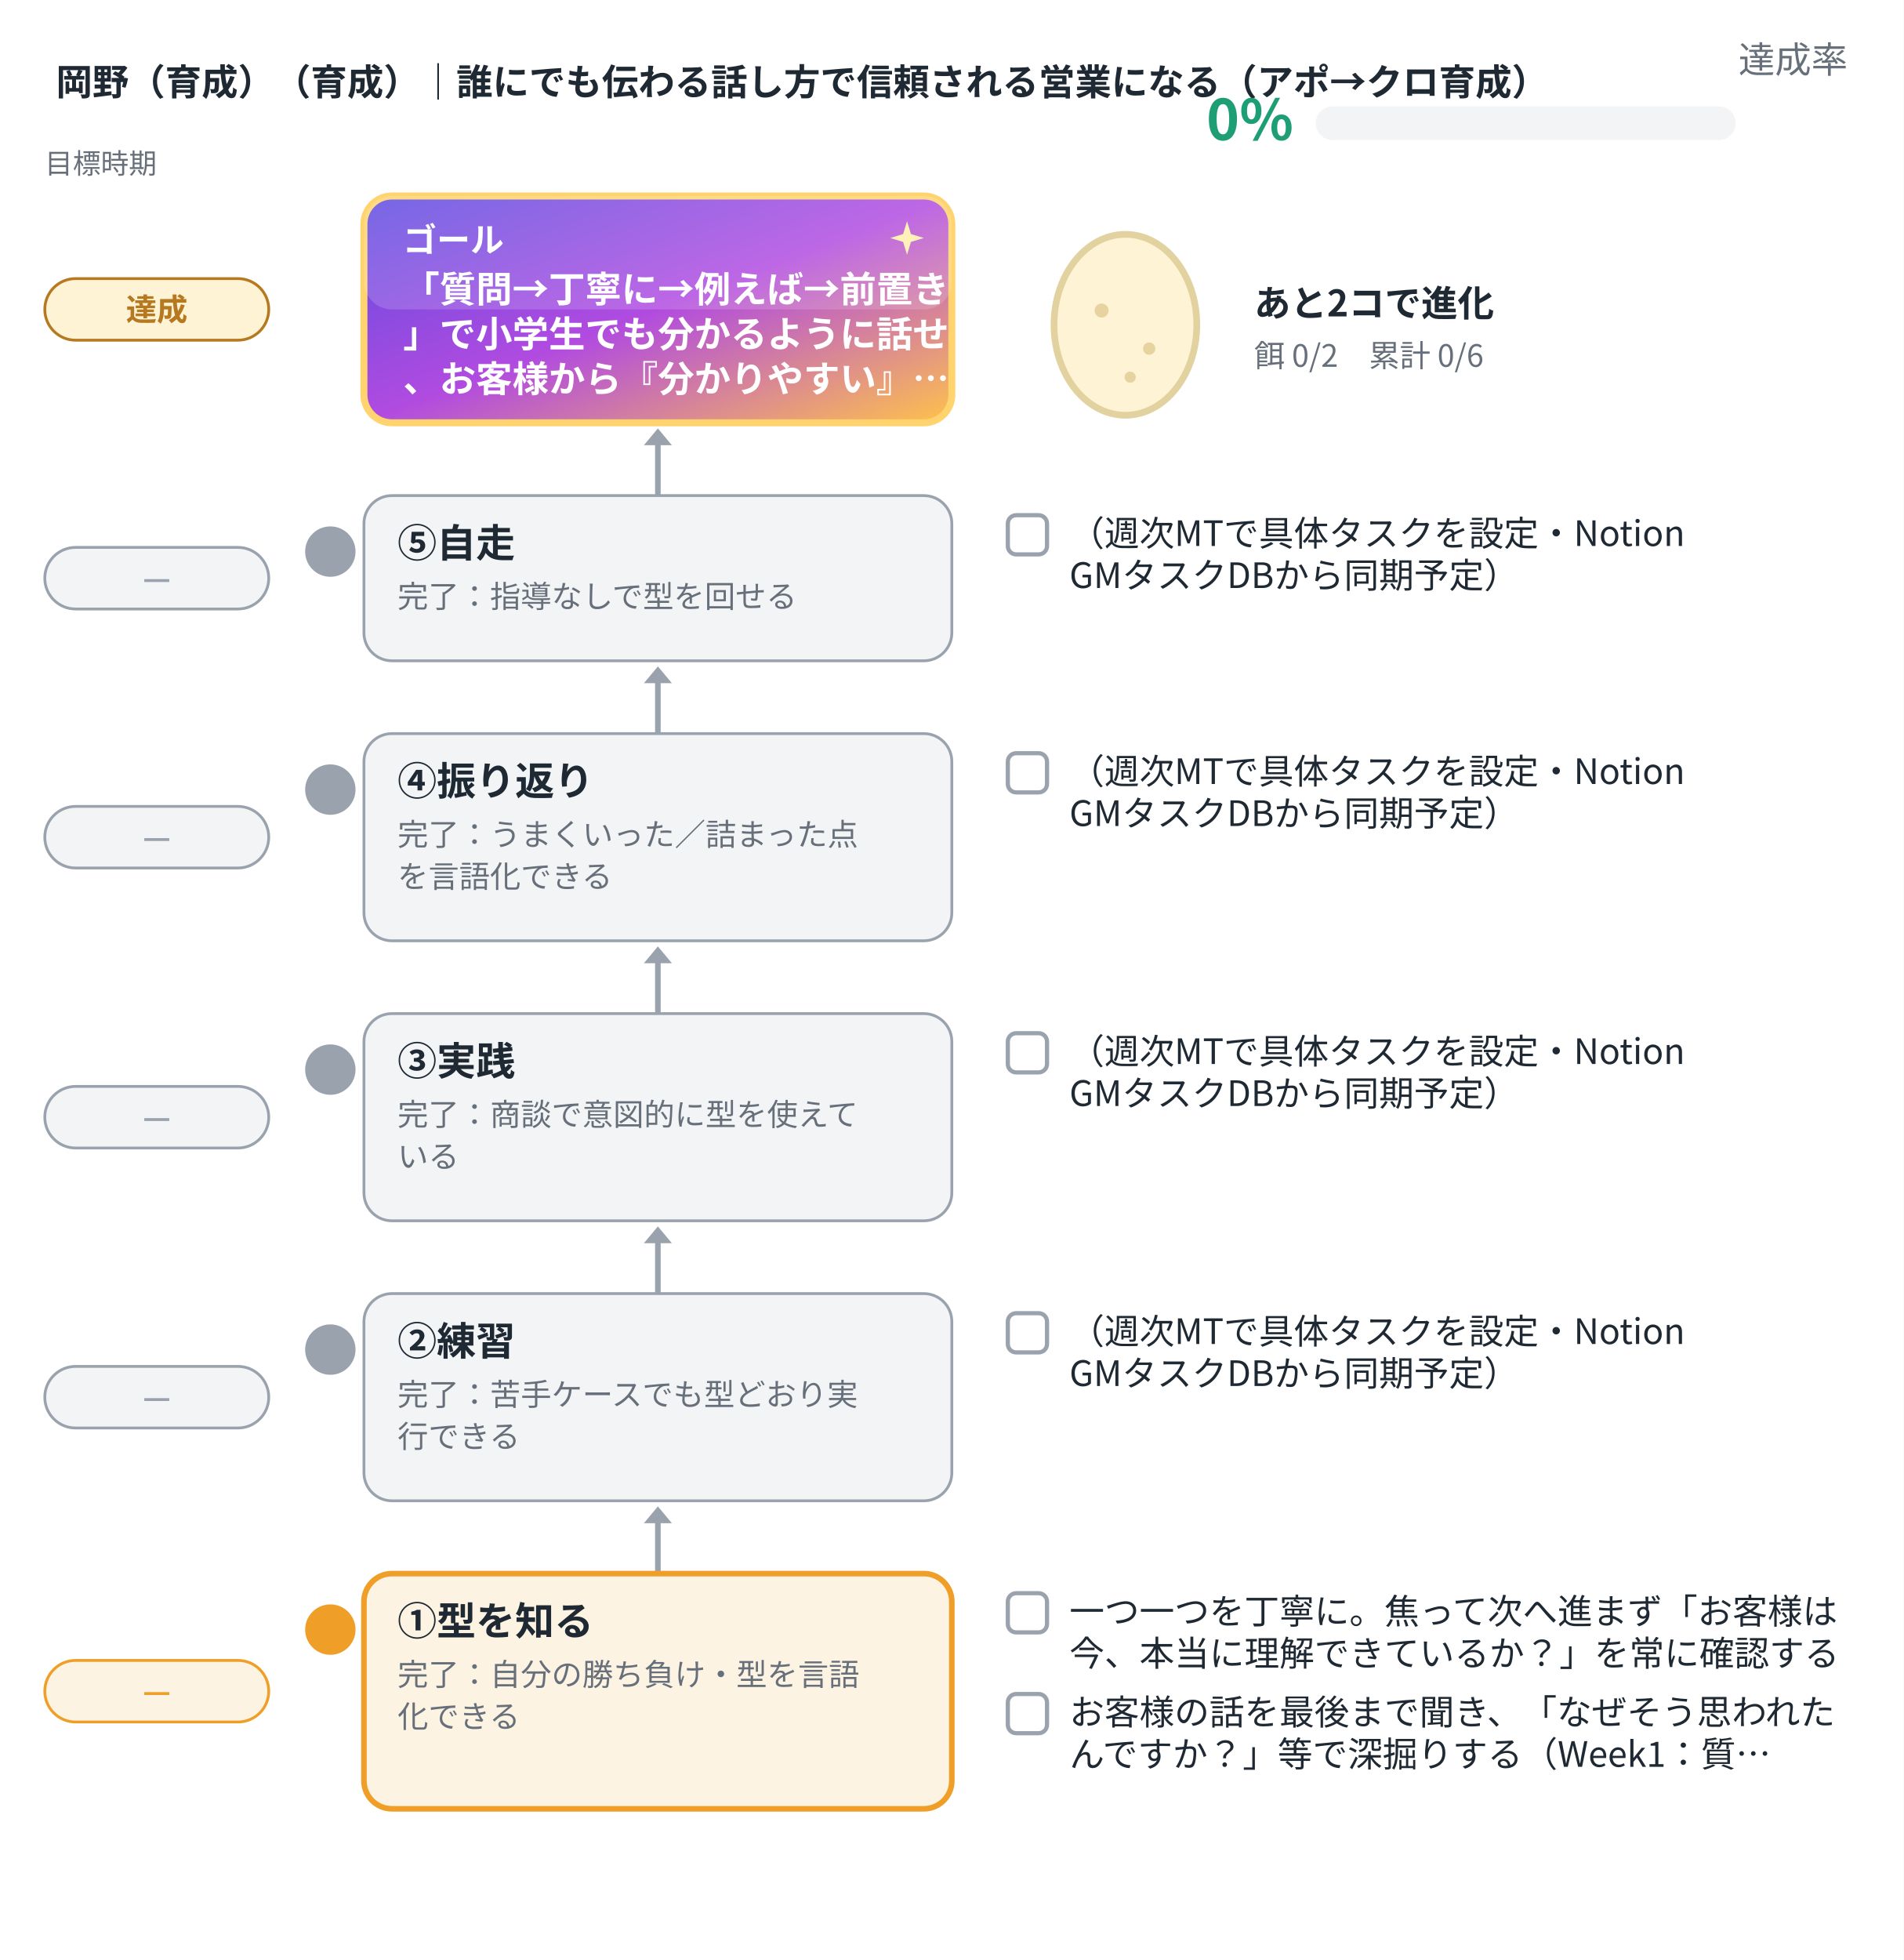
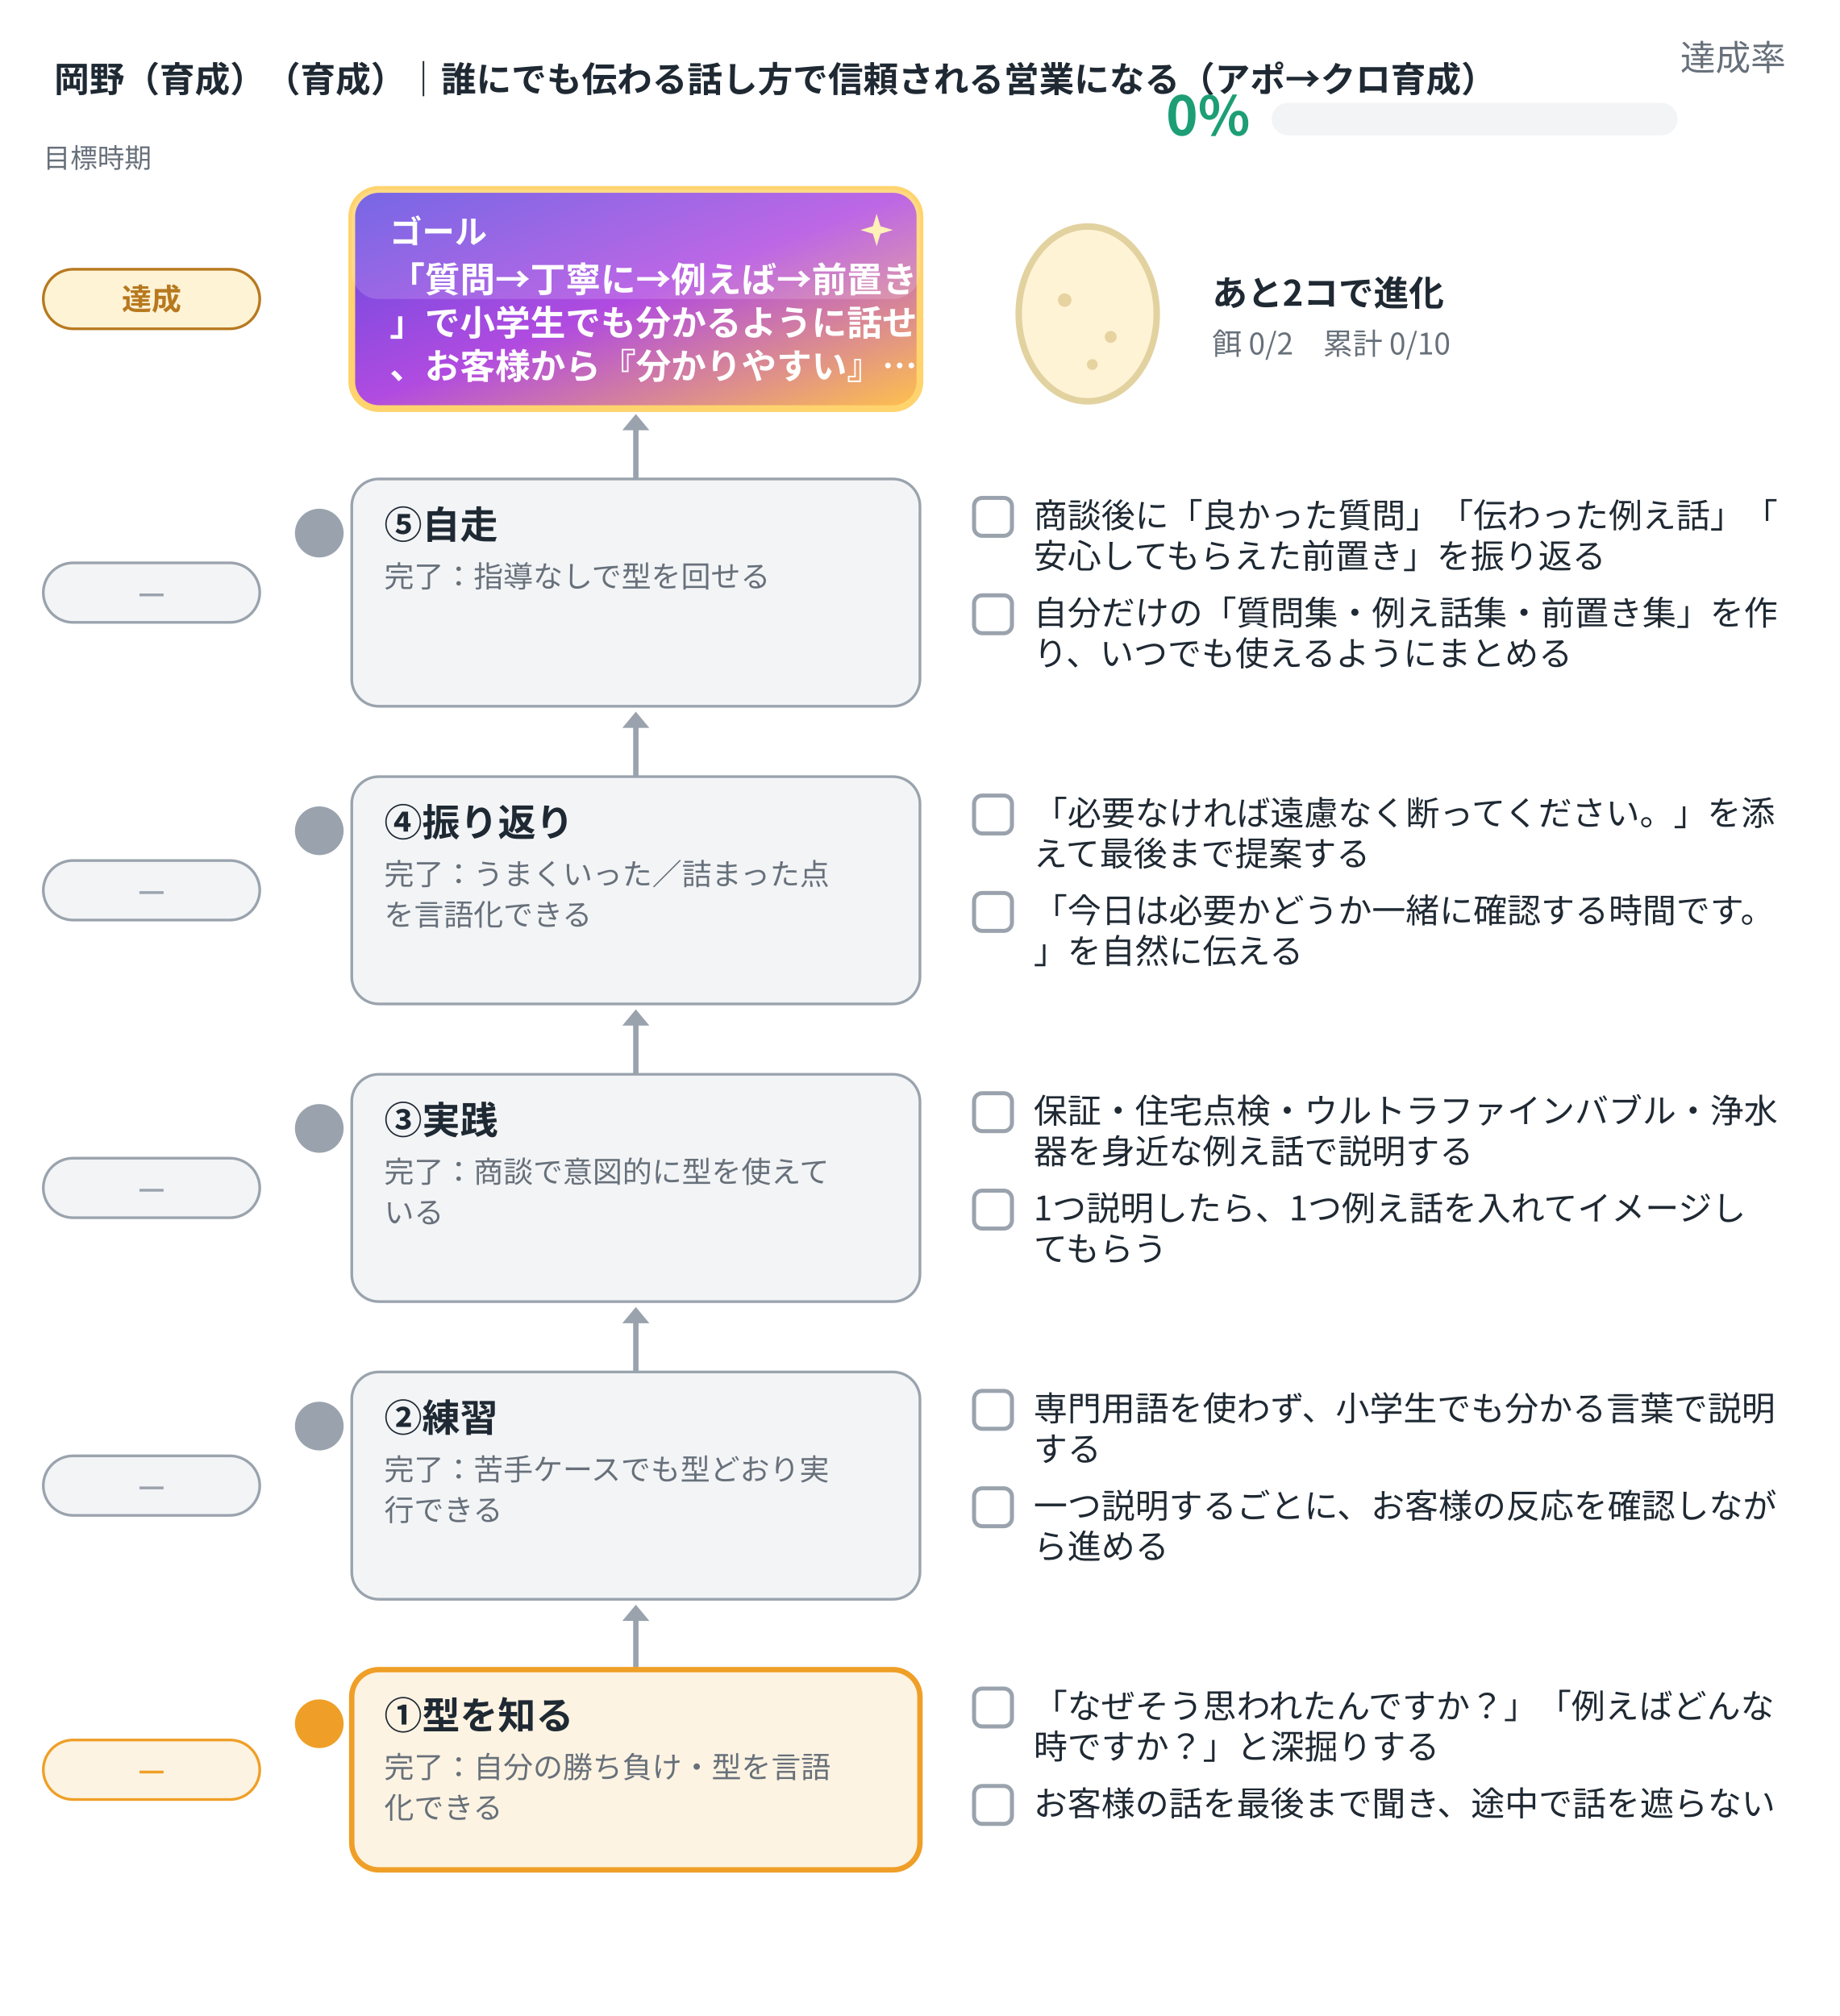
- <svg xmlns="http://www.w3.org/2000/svg" viewBox="0 0 680 700" font-family="Hiragino Sans, 'Noto Sans CJK JP', 'Yu Gothic', sans-serif" width="680" height="700">
+ <svg xmlns="http://www.w3.org/2000/svg" viewBox="0 0 680 745" font-family="Hiragino Sans, 'Noto Sans CJK JP', 'Yu Gothic', sans-serif" width="680" height="745">
  <defs>
    <linearGradient id="goalGrad" x1="0" y1="0" x2="1" y2="1">
      <stop offset="0" stop-color="#5B4BE0" />
      <stop offset="0.5" stop-color="#B14BE0" />
      <stop offset="1" stop-color="#FFC24B" />
    </linearGradient>
    <linearGradient id="phx" x1="0" y1="0" x2="0" y2="1">
      <stop offset="0" stop-color="#FFE259" />
      <stop offset="0.5" stop-color="#FF9A00" />
      <stop offset="1" stop-color="#FF3D00" />
    </linearGradient>
    <linearGradient id="phx2" x1="0" y1="0" x2="0" y2="1">
      <stop offset="0" stop-color="#FFF0A0" />
      <stop offset="1" stop-color="#FF7A00" />
    </linearGradient>
    <linearGradient id="hen" x1="0" y1="0" x2="1" y2="1">
      <stop offset="0" stop-color="#37C9B0" />
      <stop offset="0.6" stop-color="#3DA0E8" />
      <stop offset="1" stop-color="#7A5BE0" />
    </linearGradient>
    <linearGradient id="pcock" x1="0" y1="0" x2="0" y2="1">
      <stop offset="0" stop-color="#2BD0C0" />
      <stop offset="0.55" stop-color="#2E8FD0" />
      <stop offset="1" stop-color="#2E4BB0" />
    </linearGradient>
    <linearGradient id="gold" x1="0" y1="0" x2="0" y2="1">
      <stop offset="0" stop-color="#FFF0A8" />
      <stop offset="0.5" stop-color="#F2C230" />
      <stop offset="1" stop-color="#C8901A" />
    </linearGradient>
  </defs>
-   <rect x="0" y="0" width="680" height="700" fill="#FFFFFF" />
+   <rect x="0" y="0" width="680" height="745" fill="#FFFFFF" />
  <text x="20" y="34" font-size="13" font-weight="700" fill="#1F2933">岡野（育成）（育成）｜誰にでも伝わる話し方で信頼される営業になる（アポ→クロ育成）</text>
  <text x="660" y="26" text-anchor="end" font-size="13" fill="#67707A">達成率</text>
  <text x="462" y="50" text-anchor="end" font-size="20" font-weight="700" fill="#1D9E75">0%</text>
  <rect x="470" y="38" width="150" height="12" rx="6" fill="#F2F4F6" />
  <rect x="470" y="38" width="0" height="12" rx="6" fill="#1D9E75" />
  <rect x="130" y="70" width="210" height="81" rx="10" fill="url(#goalGrad)" stroke="#FFD36E" stroke-width="2.5" />
  <rect x="130" y="70" width="210" height="40.5" rx="10" fill="#FFFFFF" opacity="0.16" />
  <text x="144" y="90" font-size="12" font-weight="700" fill="#FFFFFF">ゴール</text>
  <polygon points="324.0,79.0 325.4,83.6 330.0,85.0 325.4,86.4 324.0,91.0 322.6,86.4 318.0,85.0 322.6,83.6" fill="#FFF1B8" />
  <text x="144" y="108" font-size="13" font-weight="600" fill="#FFFFFF">「質問→丁寧に→例えば→前置き</text>
  <text x="144" y="124" font-size="13" font-weight="600" fill="#FFFFFF">」で小学生でも分かるように話せ</text>
  <text x="144" y="140" font-size="13" font-weight="600" fill="#FFFFFF">、お客様から『分かりやすい』…</text>
  <rect x="16" y="99.5" width="80" height="22" rx="11" fill="#FFF3D6" stroke="#B7791F" stroke-width="1" />
  <text x="56.0" y="114.5" text-anchor="middle" font-size="11" font-weight="700" fill="#B7791F">達成</text>
  <ellipse cx="402.0" cy="116.0" rx="25.5" ry="32.3" fill="#FFF3D6" />
  <ellipse cx="402.0" cy="116.0" rx="25.5" ry="32.3" fill="none" stroke="#E2D2A0" stroke-width="2.4" />
  <circle cx="393.5" cy="110.9" r="2.5" fill="#E6D3A0" />
  <circle cx="410.5" cy="124.5" r="2.2" fill="#E6D3A0" />
  <circle cx="403.7" cy="134.7" r="2.0" fill="#E6D3A0" />
  <text x="448" y="113" font-size="13" font-weight="700" fill="#1F2933">あと2コで進化</text>
-   <text x="448" y="131" font-size="11" fill="#67707A">餌 0/2　累計 0/6</text>
+   <text x="448" y="131" font-size="11" fill="#67707A">餌 0/2　累計 0/10</text>
  <text x="16" y="62" font-size="10" fill="#67707A">目標時期</text>
  <line x1="235.0" y1="177" x2="235.0" y2="157" stroke="#9AA3AD" stroke-width="2" />
  <path d="M230.0,159 L235.0,153 L240.0,159 Z" fill="#9AA3AD" />
-   <rect x="130" y="177" width="210" height="59" rx="10" fill="#F2F4F6" stroke="#9AA3AD" stroke-width="1" />
+   <rect x="130" y="177" width="210" height="84" rx="10" fill="#F2F4F6" stroke="#9AA3AD" stroke-width="1" />
  <circle cx="118" cy="197" r="9" fill="#9AA3AD" />
  <text x="142" y="199" font-size="14" font-weight="700" fill="#1F2933">⑤自走</text>
  <text x="142" y="217" font-size="11" fill="#67707A">完了：指導なしで型を回せる</text>
-   <rect x="16" y="195.5" width="80" height="22" rx="11" fill="#F2F4F6" stroke="#9AA3AD" stroke-width="1" />
-   <text x="56.0" y="210.5" text-anchor="middle" font-size="11" font-weight="700" fill="#9AA3AD">—</text>
+   <rect x="16" y="208.0" width="80" height="22" rx="11" fill="#F2F4F6" stroke="#9AA3AD" stroke-width="1" />
+   <text x="56.0" y="223.0" text-anchor="middle" font-size="11" font-weight="700" fill="#9AA3AD">—</text>
  <rect x="360" y="184" width="14" height="14" rx="3" fill="#fff" stroke="#9AA3AD" stroke-width="1.5" />
-   <text x="382" y="195" font-size="12.5" fill="#1F2933">（週次MTで具体タスクを設定・Notion </text>
-   <text x="382" y="210" font-size="12.5" fill="#1F2933">GMタスクDBから同期予定）</text>
-   <line x1="235.0" y1="262" x2="235.0" y2="242" stroke="#9AA3AD" stroke-width="2" />
-   <path d="M230.0,244 L235.0,238 L240.0,244 Z" fill="#9AA3AD" />
-   <rect x="130" y="262" width="210" height="74" rx="10" fill="#F2F4F6" stroke="#9AA3AD" stroke-width="1" />
-   <circle cx="118" cy="282" r="9" fill="#9AA3AD" />
-   <text x="142" y="284" font-size="14" font-weight="700" fill="#1F2933">④振り返り</text>
-   <text x="142" y="302" font-size="11" fill="#67707A">完了：うまくいった／詰まった点</text>
-   <text x="142" y="317" font-size="11" fill="#67707A">を言語化できる</text>
-   <rect x="16" y="288.0" width="80" height="22" rx="11" fill="#F2F4F6" stroke="#9AA3AD" stroke-width="1" />
-   <text x="56.0" y="303.0" text-anchor="middle" font-size="11" font-weight="700" fill="#9AA3AD">—</text>
-   <rect x="360" y="269" width="14" height="14" rx="3" fill="#fff" stroke="#9AA3AD" stroke-width="1.5" />
-   <text x="382" y="280" font-size="12.5" fill="#1F2933">（週次MTで具体タスクを設定・Notion </text>
-   <text x="382" y="295" font-size="12.5" fill="#1F2933">GMタスクDBから同期予定）</text>
-   <line x1="235.0" y1="362" x2="235.0" y2="342" stroke="#9AA3AD" stroke-width="2" />
-   <path d="M230.0,344 L235.0,338 L240.0,344 Z" fill="#9AA3AD" />
-   <rect x="130" y="362" width="210" height="74" rx="10" fill="#F2F4F6" stroke="#9AA3AD" stroke-width="1" />
-   <circle cx="118" cy="382" r="9" fill="#9AA3AD" />
-   <text x="142" y="384" font-size="14" font-weight="700" fill="#1F2933">③実践</text>
-   <text x="142" y="402" font-size="11" fill="#67707A">完了：商談で意図的に型を使えて</text>
-   <text x="142" y="417" font-size="11" fill="#67707A">いる</text>
-   <rect x="16" y="388.0" width="80" height="22" rx="11" fill="#F2F4F6" stroke="#9AA3AD" stroke-width="1" />
-   <text x="56.0" y="403.0" text-anchor="middle" font-size="11" font-weight="700" fill="#9AA3AD">—</text>
-   <rect x="360" y="369" width="14" height="14" rx="3" fill="#fff" stroke="#9AA3AD" stroke-width="1.5" />
-   <text x="382" y="380" font-size="12.5" fill="#1F2933">（週次MTで具体タスクを設定・Notion </text>
-   <text x="382" y="395" font-size="12.5" fill="#1F2933">GMタスクDBから同期予定）</text>
-   <line x1="235.0" y1="462" x2="235.0" y2="442" stroke="#9AA3AD" stroke-width="2" />
-   <path d="M230.0,444 L235.0,438 L240.0,444 Z" fill="#9AA3AD" />
-   <rect x="130" y="462" width="210" height="74" rx="10" fill="#F2F4F6" stroke="#9AA3AD" stroke-width="1" />
-   <circle cx="118" cy="482" r="9" fill="#9AA3AD" />
-   <text x="142" y="484" font-size="14" font-weight="700" fill="#1F2933">②練習</text>
-   <text x="142" y="502" font-size="11" fill="#67707A">完了：苦手ケースでも型どおり実</text>
-   <text x="142" y="517" font-size="11" fill="#67707A">行できる</text>
-   <rect x="16" y="488.0" width="80" height="22" rx="11" fill="#F2F4F6" stroke="#9AA3AD" stroke-width="1" />
-   <text x="56.0" y="503.0" text-anchor="middle" font-size="11" font-weight="700" fill="#9AA3AD">—</text>
-   <rect x="360" y="469" width="14" height="14" rx="3" fill="#fff" stroke="#9AA3AD" stroke-width="1.5" />
-   <text x="382" y="480" font-size="12.5" fill="#1F2933">（週次MTで具体タスクを設定・Notion </text>
-   <text x="382" y="495" font-size="12.5" fill="#1F2933">GMタスクDBから同期予定）</text>
-   <line x1="235.0" y1="562" x2="235.0" y2="542" stroke="#9AA3AD" stroke-width="2" />
-   <path d="M230.0,544 L235.0,538 L240.0,544 Z" fill="#9AA3AD" />
-   <rect x="130" y="562" width="210" height="84" rx="10" fill="#FDF3E2" stroke="#EF9F27" stroke-width="2" />
-   <circle cx="118" cy="582" r="9" fill="#EF9F27" />
-   <text x="142" y="584" font-size="14" font-weight="700" fill="#1F2933">①型を知る</text>
-   <text x="142" y="602" font-size="11" fill="#67707A">完了：自分の勝ち負け・型を言語</text>
-   <text x="142" y="617" font-size="11" fill="#67707A">化できる</text>
-   <rect x="16" y="593.0" width="80" height="22" rx="11" fill="#FDF3E2" stroke="#EF9F27" stroke-width="1" />
-   <text x="56.0" y="608.0" text-anchor="middle" font-size="11" font-weight="700" fill="#EF9F27">—</text>
-   <rect x="360" y="569" width="14" height="14" rx="3" fill="#fff" stroke="#9AA3AD" stroke-width="1.5" />
-   <text x="382" y="580" font-size="12.5" fill="#1F2933">一つ一つを丁寧に。焦って次へ進まず「お客様は</text>
-   <text x="382" y="595" font-size="12.5" fill="#1F2933">今、本当に理解できているか？」を常に確認する</text>
-   <rect x="360" y="605" width="14" height="14" rx="3" fill="#fff" stroke="#9AA3AD" stroke-width="1.5" />
-   <text x="382" y="616" font-size="12.5" fill="#1F2933">お客様の話を最後まで聞き、「なぜそう思われた</text>
-   <text x="382" y="631" font-size="12.5" fill="#1F2933">んですか？」等で深掘りする（Week1：質…</text>
+   <text x="382" y="195" font-size="12.5" fill="#1F2933">商談後に「良かった質問」「伝わった例え話」「</text>
+   <text x="382" y="210" font-size="12.5" fill="#1F2933">安心してもらえた前置き」を振り返る</text>
+   <rect x="360" y="220" width="14" height="14" rx="3" fill="#fff" stroke="#9AA3AD" stroke-width="1.5" />
+   <text x="382" y="231" font-size="12.5" fill="#1F2933">自分だけの「質問集・例え話集・前置き集」を作</text>
+   <text x="382" y="246" font-size="12.5" fill="#1F2933">り、いつでも使えるようにまとめる</text>
+   <line x1="235.0" y1="287" x2="235.0" y2="267" stroke="#9AA3AD" stroke-width="2" />
+   <path d="M230.0,269 L235.0,263 L240.0,269 Z" fill="#9AA3AD" />
+   <rect x="130" y="287" width="210" height="84" rx="10" fill="#F2F4F6" stroke="#9AA3AD" stroke-width="1" />
+   <circle cx="118" cy="307" r="9" fill="#9AA3AD" />
+   <text x="142" y="309" font-size="14" font-weight="700" fill="#1F2933">④振り返り</text>
+   <text x="142" y="327" font-size="11" fill="#67707A">完了：うまくいった／詰まった点</text>
+   <text x="142" y="342" font-size="11" fill="#67707A">を言語化できる</text>
+   <rect x="16" y="318.0" width="80" height="22" rx="11" fill="#F2F4F6" stroke="#9AA3AD" stroke-width="1" />
+   <text x="56.0" y="333.0" text-anchor="middle" font-size="11" font-weight="700" fill="#9AA3AD">—</text>
+   <rect x="360" y="294" width="14" height="14" rx="3" fill="#fff" stroke="#9AA3AD" stroke-width="1.5" />
+   <text x="382" y="305" font-size="12.5" fill="#1F2933">「必要なければ遠慮なく断ってください。」を添</text>
+   <text x="382" y="320" font-size="12.5" fill="#1F2933">えて最後まで提案する</text>
+   <rect x="360" y="330" width="14" height="14" rx="3" fill="#fff" stroke="#9AA3AD" stroke-width="1.5" />
+   <text x="382" y="341" font-size="12.5" fill="#1F2933">「今日は必要かどうか一緒に確認する時間です。</text>
+   <text x="382" y="356" font-size="12.5" fill="#1F2933">」を自然に伝える</text>
+   <line x1="235.0" y1="397" x2="235.0" y2="377" stroke="#9AA3AD" stroke-width="2" />
+   <path d="M230.0,379 L235.0,373 L240.0,379 Z" fill="#9AA3AD" />
+   <rect x="130" y="397" width="210" height="84" rx="10" fill="#F2F4F6" stroke="#9AA3AD" stroke-width="1" />
+   <circle cx="118" cy="417" r="9" fill="#9AA3AD" />
+   <text x="142" y="419" font-size="14" font-weight="700" fill="#1F2933">③実践</text>
+   <text x="142" y="437" font-size="11" fill="#67707A">完了：商談で意図的に型を使えて</text>
+   <text x="142" y="452" font-size="11" fill="#67707A">いる</text>
+   <rect x="16" y="428.0" width="80" height="22" rx="11" fill="#F2F4F6" stroke="#9AA3AD" stroke-width="1" />
+   <text x="56.0" y="443.0" text-anchor="middle" font-size="11" font-weight="700" fill="#9AA3AD">—</text>
+   <rect x="360" y="404" width="14" height="14" rx="3" fill="#fff" stroke="#9AA3AD" stroke-width="1.5" />
+   <text x="382" y="415" font-size="12.5" fill="#1F2933">保証・住宅点検・ウルトラファインバブル・浄水</text>
+   <text x="382" y="430" font-size="12.5" fill="#1F2933">器を身近な例え話で説明する</text>
+   <rect x="360" y="440" width="14" height="14" rx="3" fill="#fff" stroke="#9AA3AD" stroke-width="1.5" />
+   <text x="382" y="451" font-size="12.5" fill="#1F2933">1つ説明したら、1つ例え話を入れてイメージし</text>
+   <text x="382" y="466" font-size="12.5" fill="#1F2933">てもらう</text>
+   <line x1="235.0" y1="507" x2="235.0" y2="487" stroke="#9AA3AD" stroke-width="2" />
+   <path d="M230.0,489 L235.0,483 L240.0,489 Z" fill="#9AA3AD" />
+   <rect x="130" y="507" width="210" height="84" rx="10" fill="#F2F4F6" stroke="#9AA3AD" stroke-width="1" />
+   <circle cx="118" cy="527" r="9" fill="#9AA3AD" />
+   <text x="142" y="529" font-size="14" font-weight="700" fill="#1F2933">②練習</text>
+   <text x="142" y="547" font-size="11" fill="#67707A">完了：苦手ケースでも型どおり実</text>
+   <text x="142" y="562" font-size="11" fill="#67707A">行できる</text>
+   <rect x="16" y="538.0" width="80" height="22" rx="11" fill="#F2F4F6" stroke="#9AA3AD" stroke-width="1" />
+   <text x="56.0" y="553.0" text-anchor="middle" font-size="11" font-weight="700" fill="#9AA3AD">—</text>
+   <rect x="360" y="514" width="14" height="14" rx="3" fill="#fff" stroke="#9AA3AD" stroke-width="1.5" />
+   <text x="382" y="525" font-size="12.5" fill="#1F2933">専門用語を使わず、小学生でも分かる言葉で説明</text>
+   <text x="382" y="540" font-size="12.5" fill="#1F2933">する</text>
+   <rect x="360" y="550" width="14" height="14" rx="3" fill="#fff" stroke="#9AA3AD" stroke-width="1.5" />
+   <text x="382" y="561" font-size="12.5" fill="#1F2933">一つ説明するごとに、お客様の反応を確認しなが</text>
+   <text x="382" y="576" font-size="12.5" fill="#1F2933">ら進める</text>
+   <line x1="235.0" y1="617" x2="235.0" y2="597" stroke="#9AA3AD" stroke-width="2" />
+   <path d="M230.0,599 L235.0,593 L240.0,599 Z" fill="#9AA3AD" />
+   <rect x="130" y="617" width="210" height="74" rx="10" fill="#FDF3E2" stroke="#EF9F27" stroke-width="2" />
+   <circle cx="118" cy="637" r="9" fill="#EF9F27" />
+   <text x="142" y="639" font-size="14" font-weight="700" fill="#1F2933">①型を知る</text>
+   <text x="142" y="657" font-size="11" fill="#67707A">完了：自分の勝ち負け・型を言語</text>
+   <text x="142" y="672" font-size="11" fill="#67707A">化できる</text>
+   <rect x="16" y="643.0" width="80" height="22" rx="11" fill="#FDF3E2" stroke="#EF9F27" stroke-width="1" />
+   <text x="56.0" y="658.0" text-anchor="middle" font-size="11" font-weight="700" fill="#EF9F27">—</text>
+   <rect x="360" y="624" width="14" height="14" rx="3" fill="#fff" stroke="#9AA3AD" stroke-width="1.5" />
+   <text x="382" y="635" font-size="12.5" fill="#1F2933">「なぜそう思われたんですか？」「例えばどんな</text>
+   <text x="382" y="650" font-size="12.5" fill="#1F2933">時ですか？」と深掘りする</text>
+   <rect x="360" y="660" width="14" height="14" rx="3" fill="#fff" stroke="#9AA3AD" stroke-width="1.5" />
+   <text x="382" y="671" font-size="12.5" fill="#1F2933">お客様の話を最後まで聞き、途中で話を遮らない</text>
</svg>
